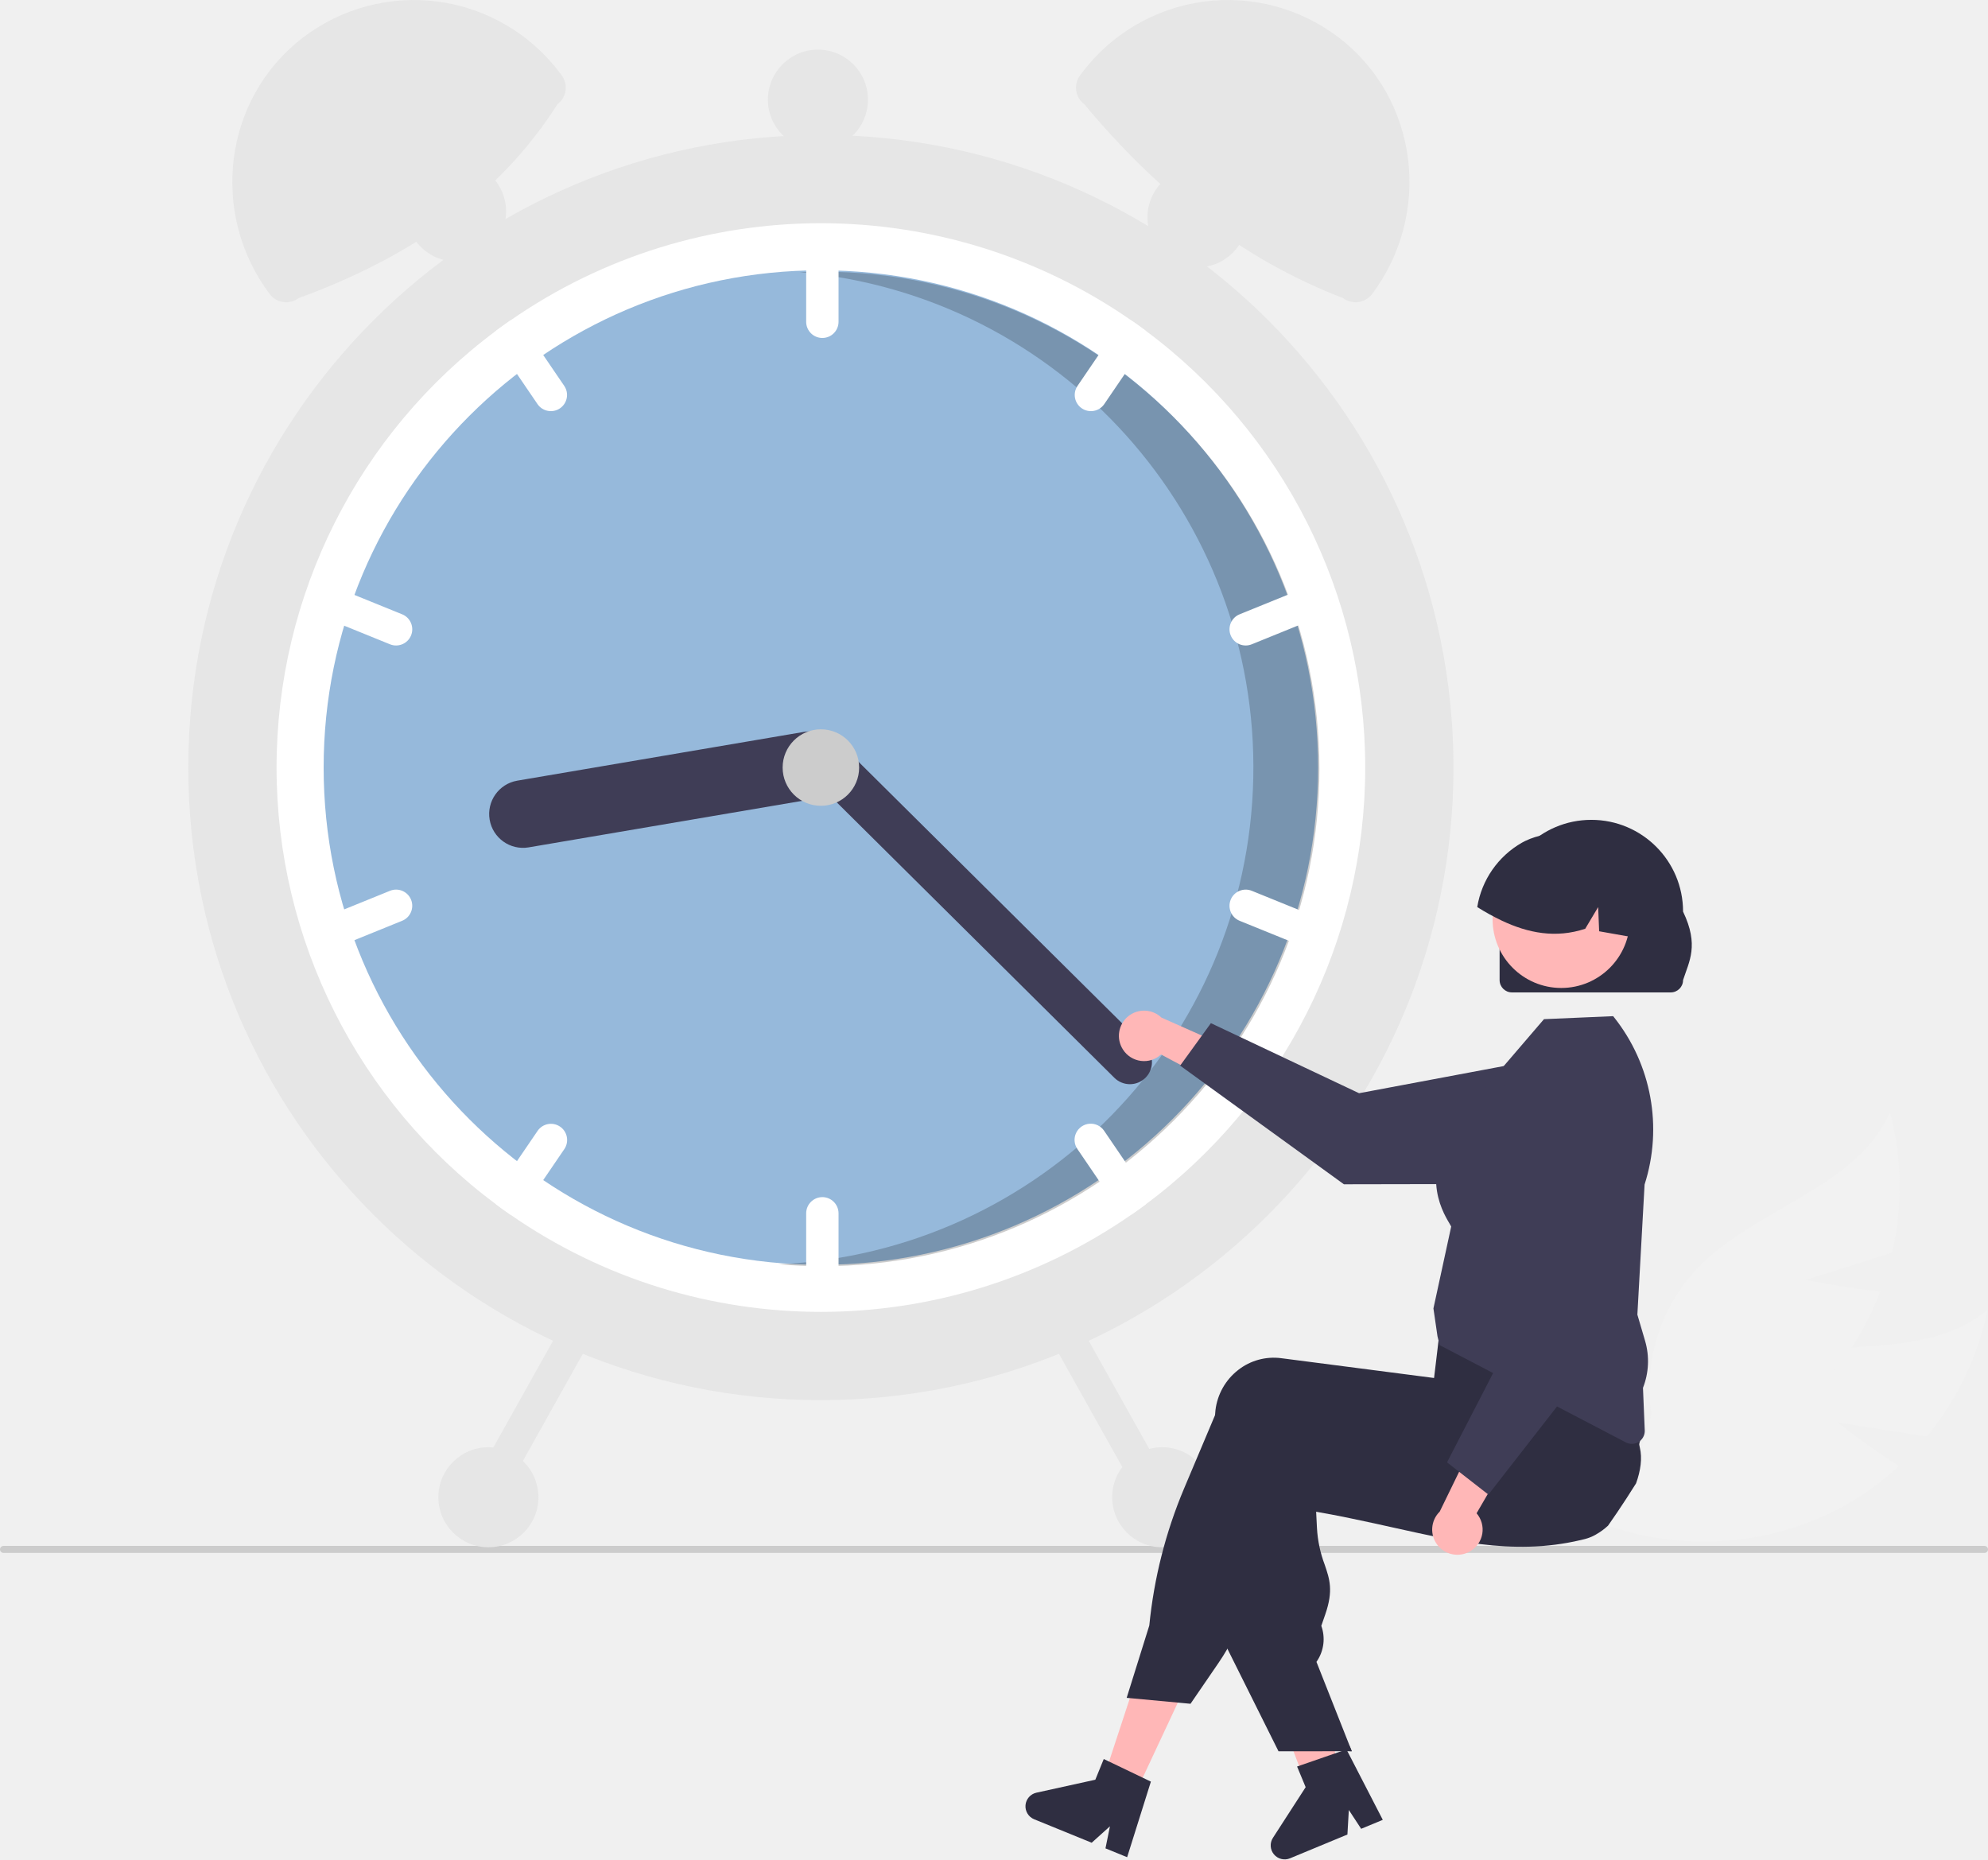
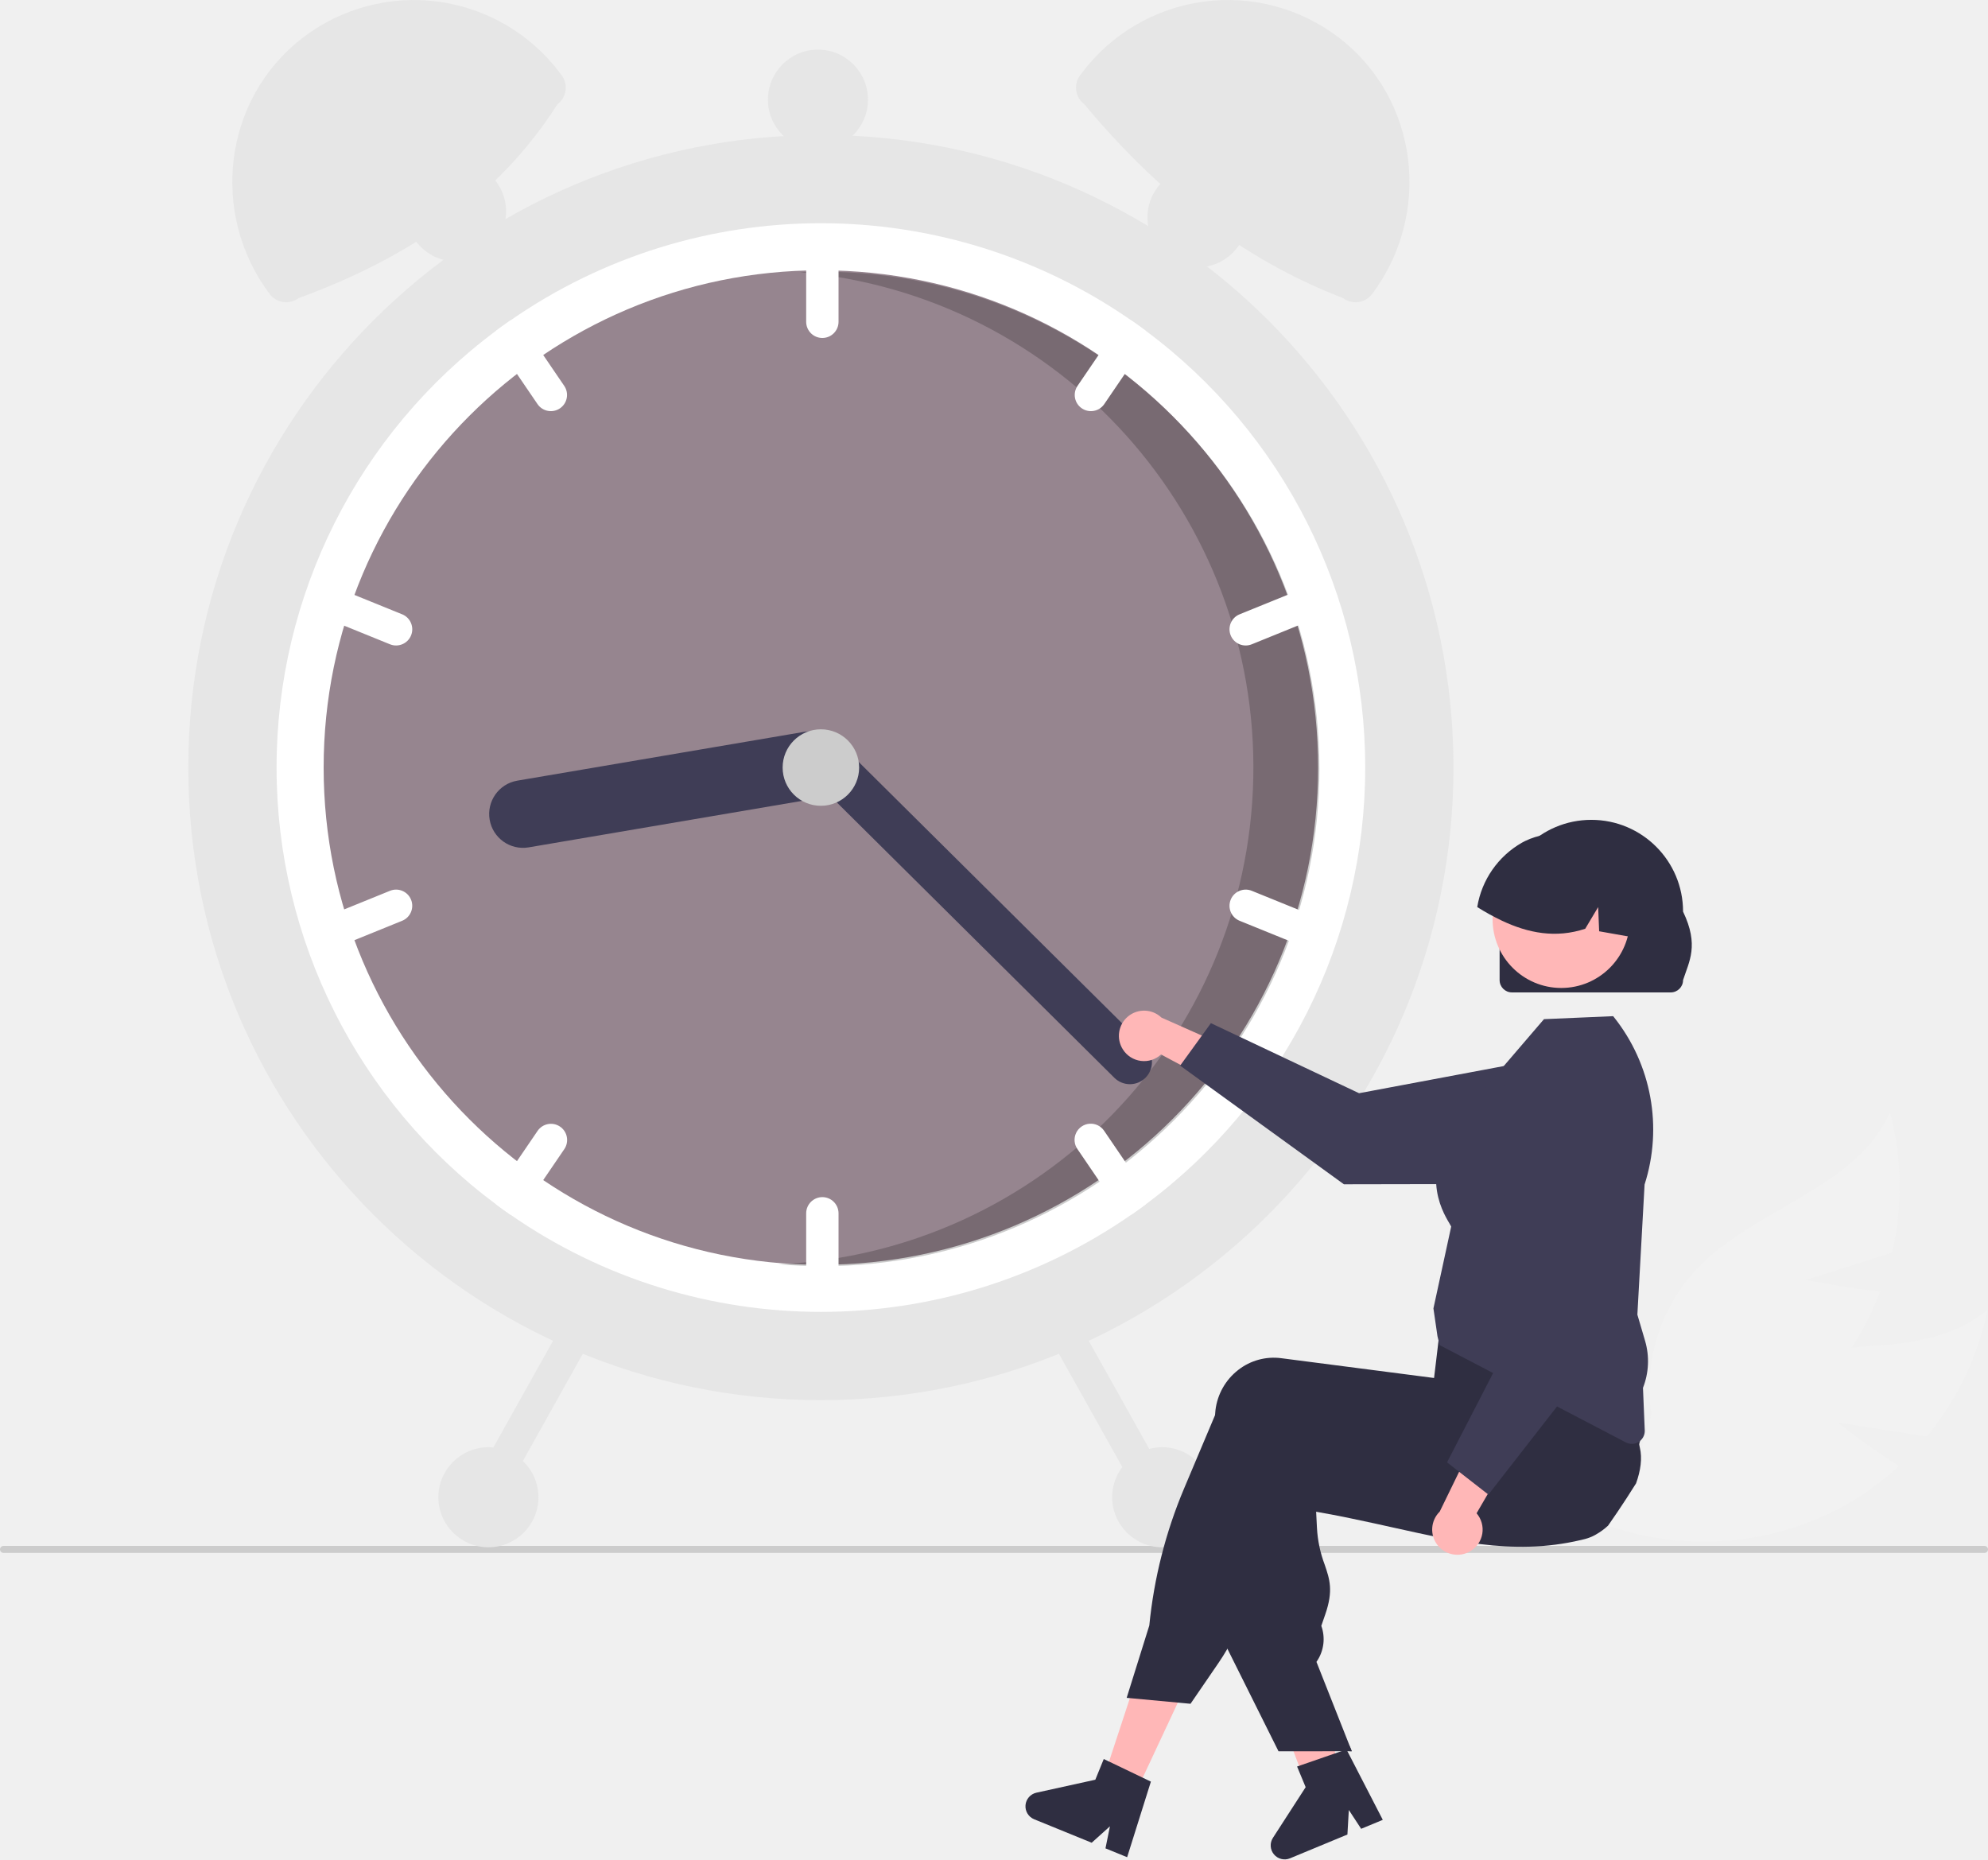
<svg xmlns="http://www.w3.org/2000/svg" data-name="Layer 1" width="675.67" height="631.947" viewBox="0 0 675.67 631.947">
  <path d="M886.757,617.484l30.311,4.737a98.985,98.985,0,0,0,20.604-42.939c-22.164,18.143-55.869,8.502-82.745,18.407A59.54,59.54,0,0,0,819.307,635.033L804.494,650.97A99.77,99.77,0,0,0,887.905,646.378a96.372,96.372,0,0,0,19.64-14.099C896.939,625.6,886.757,617.484,886.757,617.484Z" transform="translate(-262.165 -134.0265)" fill="#f2f2f2" />
  <path d="M875.996,569.007l29.242-9.278a98.985,98.985,0,0,0-.708-47.621c-11.746,26.123-46.214,32.526-65.851,53.377a59.54,59.54,0,0,0-15.227,49.31l-6.151,20.871a99.77,99.77,0,0,0,72.609-41.31,96.373,96.373,0,0,0,11.291-21.379C888.73,571.73,875.996,569.007,875.996,569.007Z" transform="translate(-262.165 -134.0265)" fill="#f2f2f2" />
  <path d="M937.835,660.625a1.186,1.186,0,0,1-1.19,1.19H263.355a1.19,1.19,0,0,1,0-2.38h673.29A1.187,1.187,0,0,1,937.835,660.625Z" transform="translate(-262.165 -134.0265)" fill="#ccc" />
  <circle cx="278.998" cy="260.866" r="215" fill="#e6e6e6" />
  <path d="M726.163,394.892a184.744,184.744,0,0,1-74.67,148.51c-1.55,1.16-3.13,2.29-4.72,3.39a185.031,185.031,0,0,1-211.22,0c-1.59-1.1-3.17-2.23-4.72-3.39a185.02,185.02,0,0,1,0-297.02c1.55-1.16,3.13-2.29,4.72-3.39a185.031,185.031,0,0,1,211.22,0c1.59,1.1,3.17,2.23,4.72,3.39A184.744,184.744,0,0,1,726.163,394.892Z" transform="translate(-262.165 -134.0265)" fill="#fff" />
-   <circle cx="278.998" cy="260.866" r="169" fill="#96b9db" />
+   <circle cx="278.998" cy="260.866" r="169" fill="#96858f" />
  <path d="M541.604,226.365c-2.562,0-5.108.067-7.642.18a168.995,168.995,0,0,1-7.156,337.168c4.878.423,9.811.652,14.799.652a169,169,0,0,0,0-338Z" transform="translate(-262.165 -134.0265)" opacity="0.2" />
  <path d="M541.663,213.892a5.51,5.51,0,0,0-5.5,5.5v24a5.5,5.5,0,0,0,11,0v-24A5.51,5.51,0,0,0,541.663,213.892Z" transform="translate(-262.165 -134.0265)" fill="#fff" />
  <path d="M651.493,246.382c-1.55-1.16-3.13-2.29-4.72-3.39a5.497,5.497,0,0,0-4.9,2.39l-13.51,19.83a5.499,5.499,0,0,0,9.09,6.19l13.51-19.83A5.464,5.464,0,0,0,651.493,246.382Z" transform="translate(-262.165 -134.0265)" fill="#fff" />
  <path d="M712.873,336.802a5.493,5.493,0,0,0-7.16-3.02l-22.24,9.03a5.499,5.499,0,0,0,4.14,10.19l22.24-9.03A5.512,5.512,0,0,0,712.873,336.802Z" transform="translate(-262.165 -134.0265)" fill="#fff" />
  <path d="M453.963,265.212l-13.51-19.83a5.497,5.497,0,0,0-4.9-2.39c-1.59,1.1-3.17,2.23-4.72,3.39a5.464,5.464,0,0,0,.53,5.19l13.51,19.83a5.499,5.499,0,0,0,9.09-6.19Z" transform="translate(-262.165 -134.0265)" fill="#fff" />
  <path d="M398.853,342.812l-22.24-9.03a5.499,5.499,0,0,0-4.14,10.19l22.24,9.03a5.499,5.499,0,0,0,4.14-10.19Z" transform="translate(-262.165 -134.0265)" fill="#fff" />
  <path d="M541.663,540.892a5.51,5.51,0,0,0-5.5,5.5v24a5.5,5.5,0,0,0,11,0v-24A5.51,5.51,0,0,0,541.663,540.892Z" transform="translate(-262.165 -134.0265)" fill="#fff" />
  <path d="M650.963,538.212l-13.51-19.83a5.499,5.499,0,1,0-9.09,6.19l13.51,19.83a5.497,5.497,0,0,0,4.9,2.39c1.59-1.1,3.17-2.23,4.72-3.39A5.464,5.464,0,0,0,650.963,538.212Z" transform="translate(-262.165 -134.0265)" fill="#fff" />
  <path d="M709.853,445.812l-22.24-9.03a5.499,5.499,0,0,0-4.14,10.19l22.24,9.03a5.499,5.499,0,0,0,4.14-10.19Z" transform="translate(-262.165 -134.0265)" fill="#fff" />
  <path d="M452.513,516.932a5.5,5.5,0,0,0-7.64,1.45l-13.51,19.83a5.464,5.464,0,0,0-.53,5.19c1.55,1.16,3.13,2.29,4.72,3.39a5.497,5.497,0,0,0,4.9-2.39l13.51-19.83A5.498,5.498,0,0,0,452.513,516.932Z" transform="translate(-262.165 -134.0265)" fill="#fff" />
  <path d="M401.873,439.802a5.493,5.493,0,0,0-7.16-3.02l-22.24,9.03a5.499,5.499,0,0,0,4.14,10.19l22.24-9.03A5.512,5.512,0,0,0,401.873,439.802Z" transform="translate(-262.165 -134.0265)" fill="#fff" />
  <path d="M548.799,392.163a11.513,11.513,0,0,1-9.409,13.266l-97.598,16.601a11.5,11.5,0,0,1-3.857-22.674l97.598-16.601A11.513,11.513,0,0,1,548.799,392.163Z" transform="translate(-262.165 -134.0265)" fill="#3f3d56" />
  <path d="M651.518,500.294a7.508,7.508,0,0,1-10.607.042l-105.063-104.239a7.5,7.5,0,0,1,10.565-10.648l105.063,104.239A7.508,7.508,0,0,1,651.518,500.294Z" transform="translate(-262.165 -134.0265)" fill="#3f3d56" />
  <circle cx="278.998" cy="260.866" r="13" fill="#ccc" />
  <path d="M451.619,169.471c-19.955,31.372-50.401,52.193-87.95,65.87a7.059,7.059,0,0,1-9.882-1.418l0,0c-20.396-27.232-15.791-66.153,11.128-86.962a62.068,62.068,0,0,1,87.558,11.875l.564.753A7.059,7.059,0,0,1,451.619,169.471Z" transform="translate(-262.165 -134.0265)" fill="#e6e6e6" />
  <path d="M629.852,158.836a62.068,62.068,0,0,1,87.558-11.875c26.918,20.809,31.524,59.729,11.128,86.962l0,0a7.059,7.059,0,0,1-9.882,1.418c-34.857-13.345-63.442-36.439-87.95-65.87a7.059,7.059,0,0,1-1.418-9.882Z" transform="translate(-262.165 -134.0265)" fill="#e6e6e6" />
  <path d="M621.106,581.161a5.51,5.51,0,0,0-2.114,7.485l31.742,56.723a5.5,5.5,0,0,0,9.599-5.372l-31.742-56.723A5.51,5.51,0,0,0,621.106,581.161Z" transform="translate(-262.165 -134.0265)" fill="#e6e6e6" />
  <path d="M453.734,583.274,421.992,639.997a5.5,5.5,0,0,0,9.599,5.372l31.742-56.723a5.5,5.5,0,1,0-9.599-5.372Z" transform="translate(-262.165 -134.0265)" fill="#e6e6e6" />
  <circle cx="394.998" cy="508.866" r="17" fill="#e6e6e6" />
  <circle cx="406.998" cy="73.866" r="17" fill="#e6e6e6" />
  <circle cx="277.998" cy="33.866" r="17" fill="#e6e6e6" />
  <circle cx="154.998" cy="71.866" r="17" fill="#e6e6e6" />
  <circle cx="165.998" cy="508.866" r="17" fill="#e6e6e6" />
  <path d="M643.828,490.733a8.516,8.516,0,0,0,12.95,1.677l26.676,14.293-1.431-15.661L656.911,479.87a8.562,8.562,0,0,0-13.083,10.863Z" transform="translate(-262.165 -134.0265)" fill="#ffb7b7" />
  <path d="M663.264,496.199l10.453-14.43,50.36,23.807,62.667-11.758a21.471,21.471,0,0,1,25.43,21.063h0a21.494,21.494,0,0,1-21.431,21.51l-71.816.133Z" transform="translate(-262.165 -134.0265)" fill="#3f3d56" />
  <polygon points="384.999 611.399 374.422 606.341 388.951 562.133 404.56 569.599 384.999 611.399" fill="#ffb7b7" />
  <path d="M718.07,738.299c-.769.482-1.538.956-2.315,1.43-1.546.948-3.107,1.88-4.669,2.797-.785.458-1.577.917-2.362,1.367v.023l-.047.008-.016.008-1.196.295-1.717-4.537-.792-2.09-1.119-2.96-2.051-5.415-10.799-28.511,16.788-4.141.629,2.571h.008l.311,1.274,5.865,23.788,1.196,4.863.039.148.722,2.905.622,2.517.691,2.812Z" transform="translate(-262.165 -134.0265)" fill="#ffb7b7" />
  <path d="M818.218,638.174c-1.064,1.709-2.152,3.41-3.247,5.096q-3.053,4.708-6.269,9.276c0,.008-.008.008-.016.016a21.934,21.934,0,0,1-4.117,3.006c-.062.047-.132.078-.194.117a15.18,15.18,0,0,1-3.465,1.391c-.435.109-.878.217-1.313.326-1.569.373-3.123.691-4.669.971-2.75.489-5.469.839-8.173,1.057-.218.023-.435.039-.653.054-11.117.816-21.939-.497-33.235-2.649-5.578-1.057-11.272-2.323-17.169-3.636-1.927-.435-3.861-.862-5.819-1.29-.148-.031-.303-.07-.458-.101-2.797-.614-5.64-1.22-8.553-1.818-3.667-.754-7.45-1.484-11.381-2.175l.28,5.539a41.689,41.689,0,0,0,2.626,12.453c1.678,4.91,3.006,8.794.202,16.881l-1.352,3.915a13.372,13.372,0,0,1-1.375,11.832l-.272.412,11.272,28.519.73,1.849h-5.772l-7.101.008H696.692l-17.363-34.835-.831-1.663v-.085l1.795-66.943c.023-.59.07-1.189.148-1.779a20.353,20.353,0,0,1,7.745-13.704,19.6,19.6,0,0,1,14.597-3.993l5.943.769,12.143,1.569,8.553,1.111.171.023,25.225,3.263,1.81-7.38.334-.124,10.62-3.892,36.731-13.463.093-.031,2.416-.886.287.466c.085.14.171.28.249.42a71.999,71.999,0,0,1,5.803,13.471,211.477,211.477,0,0,1,6.098,23.283q.105.513.186.932l.023.085c.023.132.039.217.047.241C820.363,629.605,819.772,633.909,818.218,638.174Z" transform="translate(-262.165 -134.0265)" fill="#2f2e41" />
  <path d="M819.769,613.503c-.117-.497-.264-1.002-.419-1.492a106.29,106.29,0,0,0-4.304-10.892c-1.833-4.04-4.032-8.367-6.65-13.051q-1.899-3.403-4.086-7.077-1.095-1.841-2.276-3.752a1.972,1.972,0,0,0-.101-.171l-.225-.373-36.342,4.863-13.533,1.81-.808,6.743-.194,1.67c-.008,0-.008,0,0,.008l-.544,4.552v.008l-.722,6.013-.062-.008-20.082-2.603-20.696-2.68-11.117-1.437a19.588,19.588,0,0,0-14.597,3.993,20.363,20.363,0,0,0-7.745,13.704c-.07.544-.117,1.103-.14,1.655l-10.488,24.852a160.343,160.343,0,0,0-11.855,46.643l-7.691,24.588,1.095.101,16.299,1.515,4.304.404,9.478-13.836c1.08-1.577,2.105-3.201,3.061-4.863a73.861,73.861,0,0,0,4.187-8.421l20.502-48.788q2.377.408,4.708.777,10.779,1.748,20.696,2.851c21.496,2.401,40.11,2.587,56.681.552q6.98-.851,13.494-2.237,2.389-.501,4.716-1.08c.365-.085.722-.171,1.08-.264a19.825,19.825,0,0,0,13.867-12.958A20.228,20.228,0,0,0,819.769,613.503Z" transform="translate(-262.165 -134.0265)" fill="#2f2e41" />
  <path d="M650.542,738.207l-11.443-5.485-1.795-.862-2.867,7.038-20.012,4.405a4.748,4.748,0,0,0-.777,9.035l19.554,7.979,6.207-5.586-1.523,7.497,7.365,3.006,8.072-25.691Z" transform="translate(-262.165 -134.0265)" fill="#2f2e41" />
  <polygon points="458.703 593.34 459.434 595.189 458.703 595.189 458.703 593.34" fill="#2f2e41" />
  <path d="M716.883,729.611,704.892,733.765l-1.882.65,2.915,7.018-11.121,17.211a4.748,4.748,0,0,0,5.805,6.967l19.508-8.089.48-8.337,4.193,6.398,7.349-3.046-12.341-23.935Z" transform="translate(-262.165 -134.0265)" fill="#2f2e41" />
  <path d="M816.778,624.759a4.404,4.404,0,0,1-2.043-.507l-63.274-33.062-.731-2.993-1.378-9.472.019-.089,6.018-27.743c-.11-.238-.341-.629-.601-1.07-2.687-4.552-10.862-18.405,4.741-37.48l27.395-31.939,23.513-1.012.268.338A61.242,61.242,0,0,1,821.115,536.617l-2.448,44.217,2.626,8.93a24.639,24.639,0,0,1-.722,15.944l.602,14.459a4.417,4.417,0,0,1-4.395,4.592Z" transform="translate(-262.165 -134.0265)" fill="#3f3d56" />
  <path d="M761.892,661.224a8.516,8.516,0,0,0,2.126-12.884L779.231,622.178l-15.702.885-12.039,24.708a8.562,8.562,0,0,0,10.402,13.453Z" transform="translate(-262.165 -134.0265)" fill="#ffb7b7" />
  <path d="M768.031,641.99l-14.057-10.949,25.544-49.501L769.946,518.501a21.471,21.471,0,0,1,21.934-24.682h0a21.494,21.494,0,0,1,20.752,22.166l-2.365,71.777Z" transform="translate(-262.165 -134.0265)" fill="#3f3d56" />
  <path id="f4e08e8b-ef08-4d70-8ad3-b81af8a71ff9-125" data-name="a1ca5f83-7fa1-45b1-9d3b-bf096f25c0e5" d="M771.842,467.131V443.864a31.177,31.177,0,1,1,62.354-.04v.04c5.495,11.451,2.057,16.895,0,23.267a4.193,4.193,0,0,1-4.186,4.186H776.03A4.193,4.193,0,0,1,771.842,467.131Z" transform="translate(-262.165 -134.0265)" fill="#2f2e41" />
  <circle cx="530.632" cy="312.441" r="23.337" fill="#ffb7b7" />
  <path d="M817.22,452.586c-.212-.033-.423-.078-.635-.111-3.64-.646-7.28-1.28-10.91-1.937l-.334-8.227-4.397,7.369c-10.03,3.329-19.415,1.447-28.242-2.705a79.737,79.737,0,0,1-8.461-4.664,30.927,30.927,0,0,1,15.196-21.886c.334-.189.657-.356.991-.523a.011.011,0,0,0,.011-.011c.568-.267,1.147-.523,1.726-.757a25.707,25.707,0,0,1,26.985,5.232C816.274,431.167,819.48,442.4,817.22,452.586Z" transform="translate(-262.165 -134.0265)" fill="#2f2e41" />
</svg>
